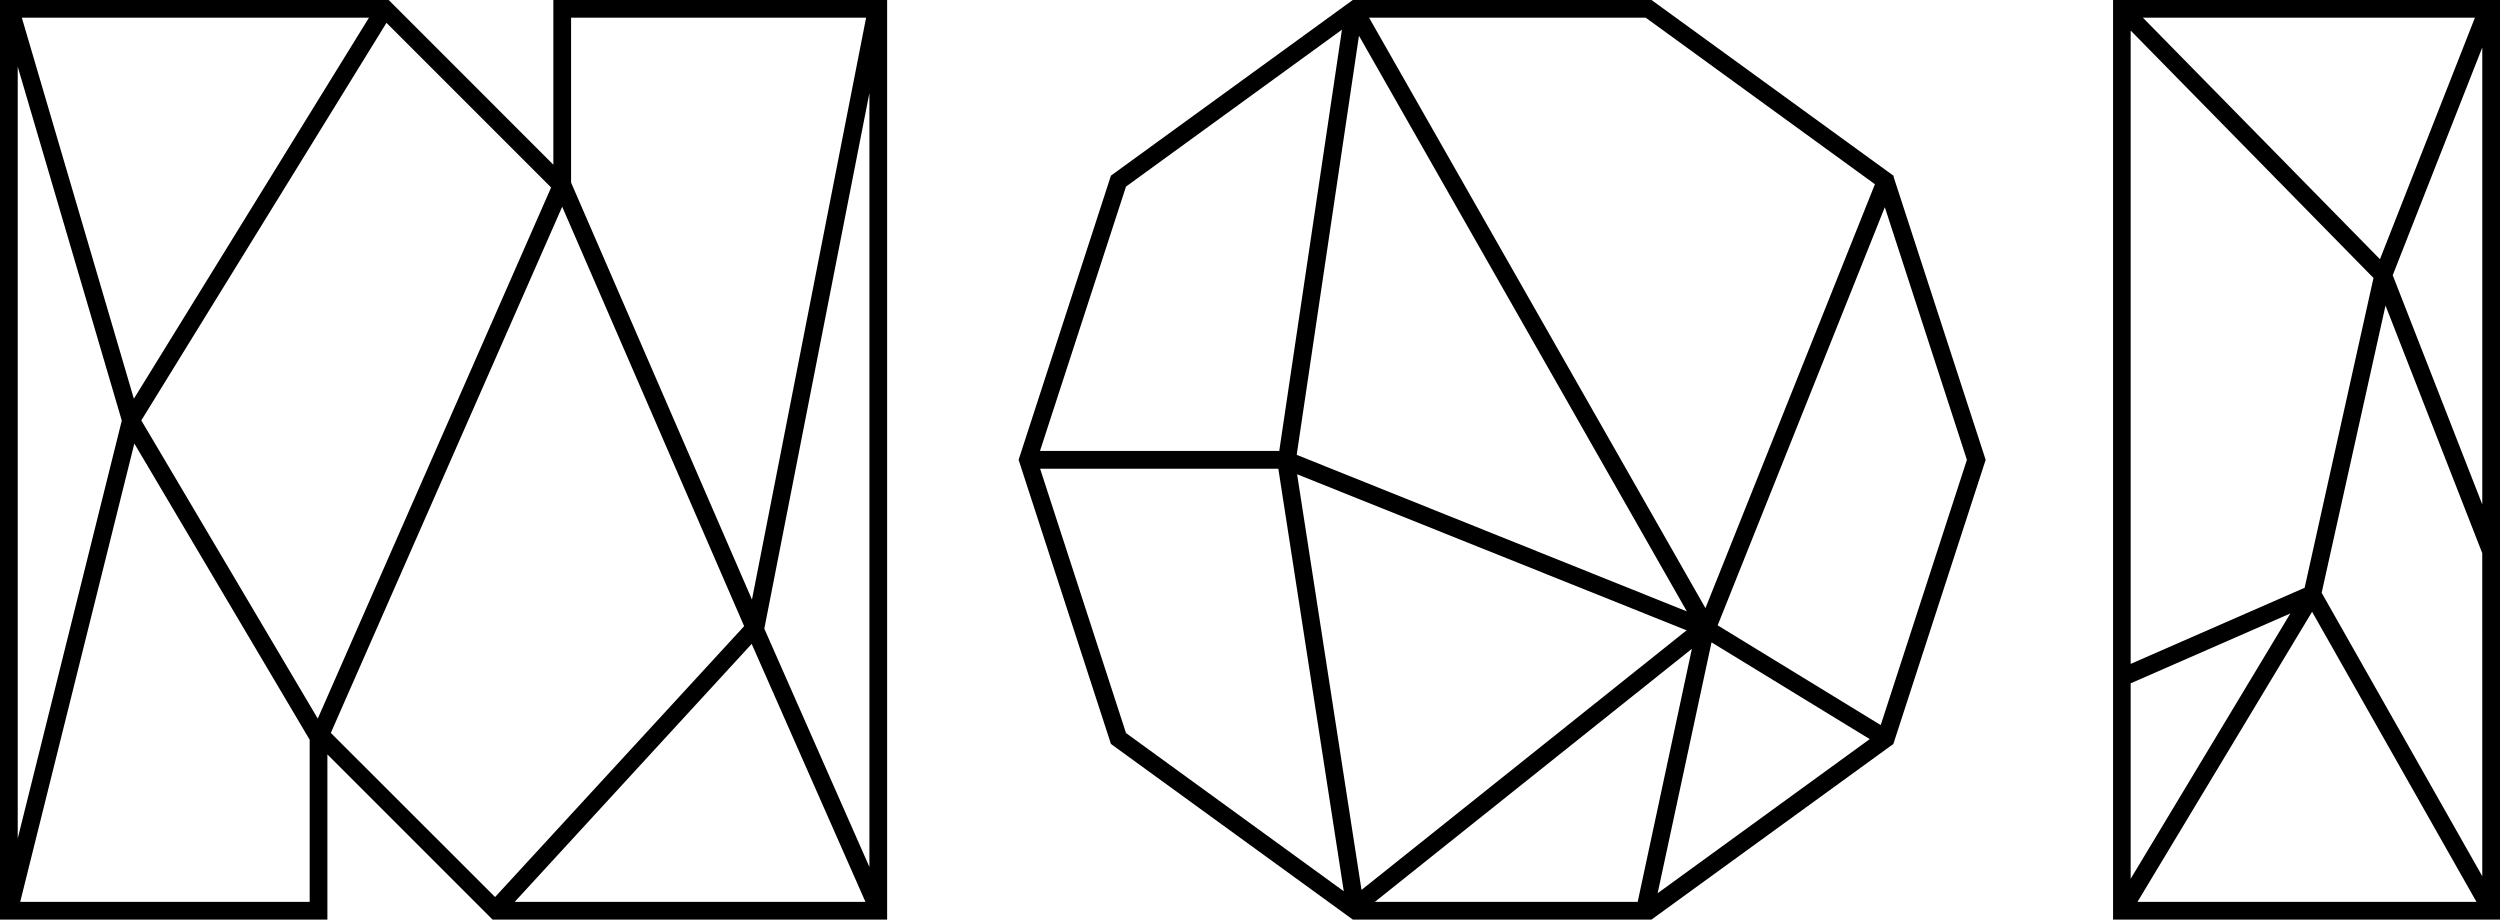
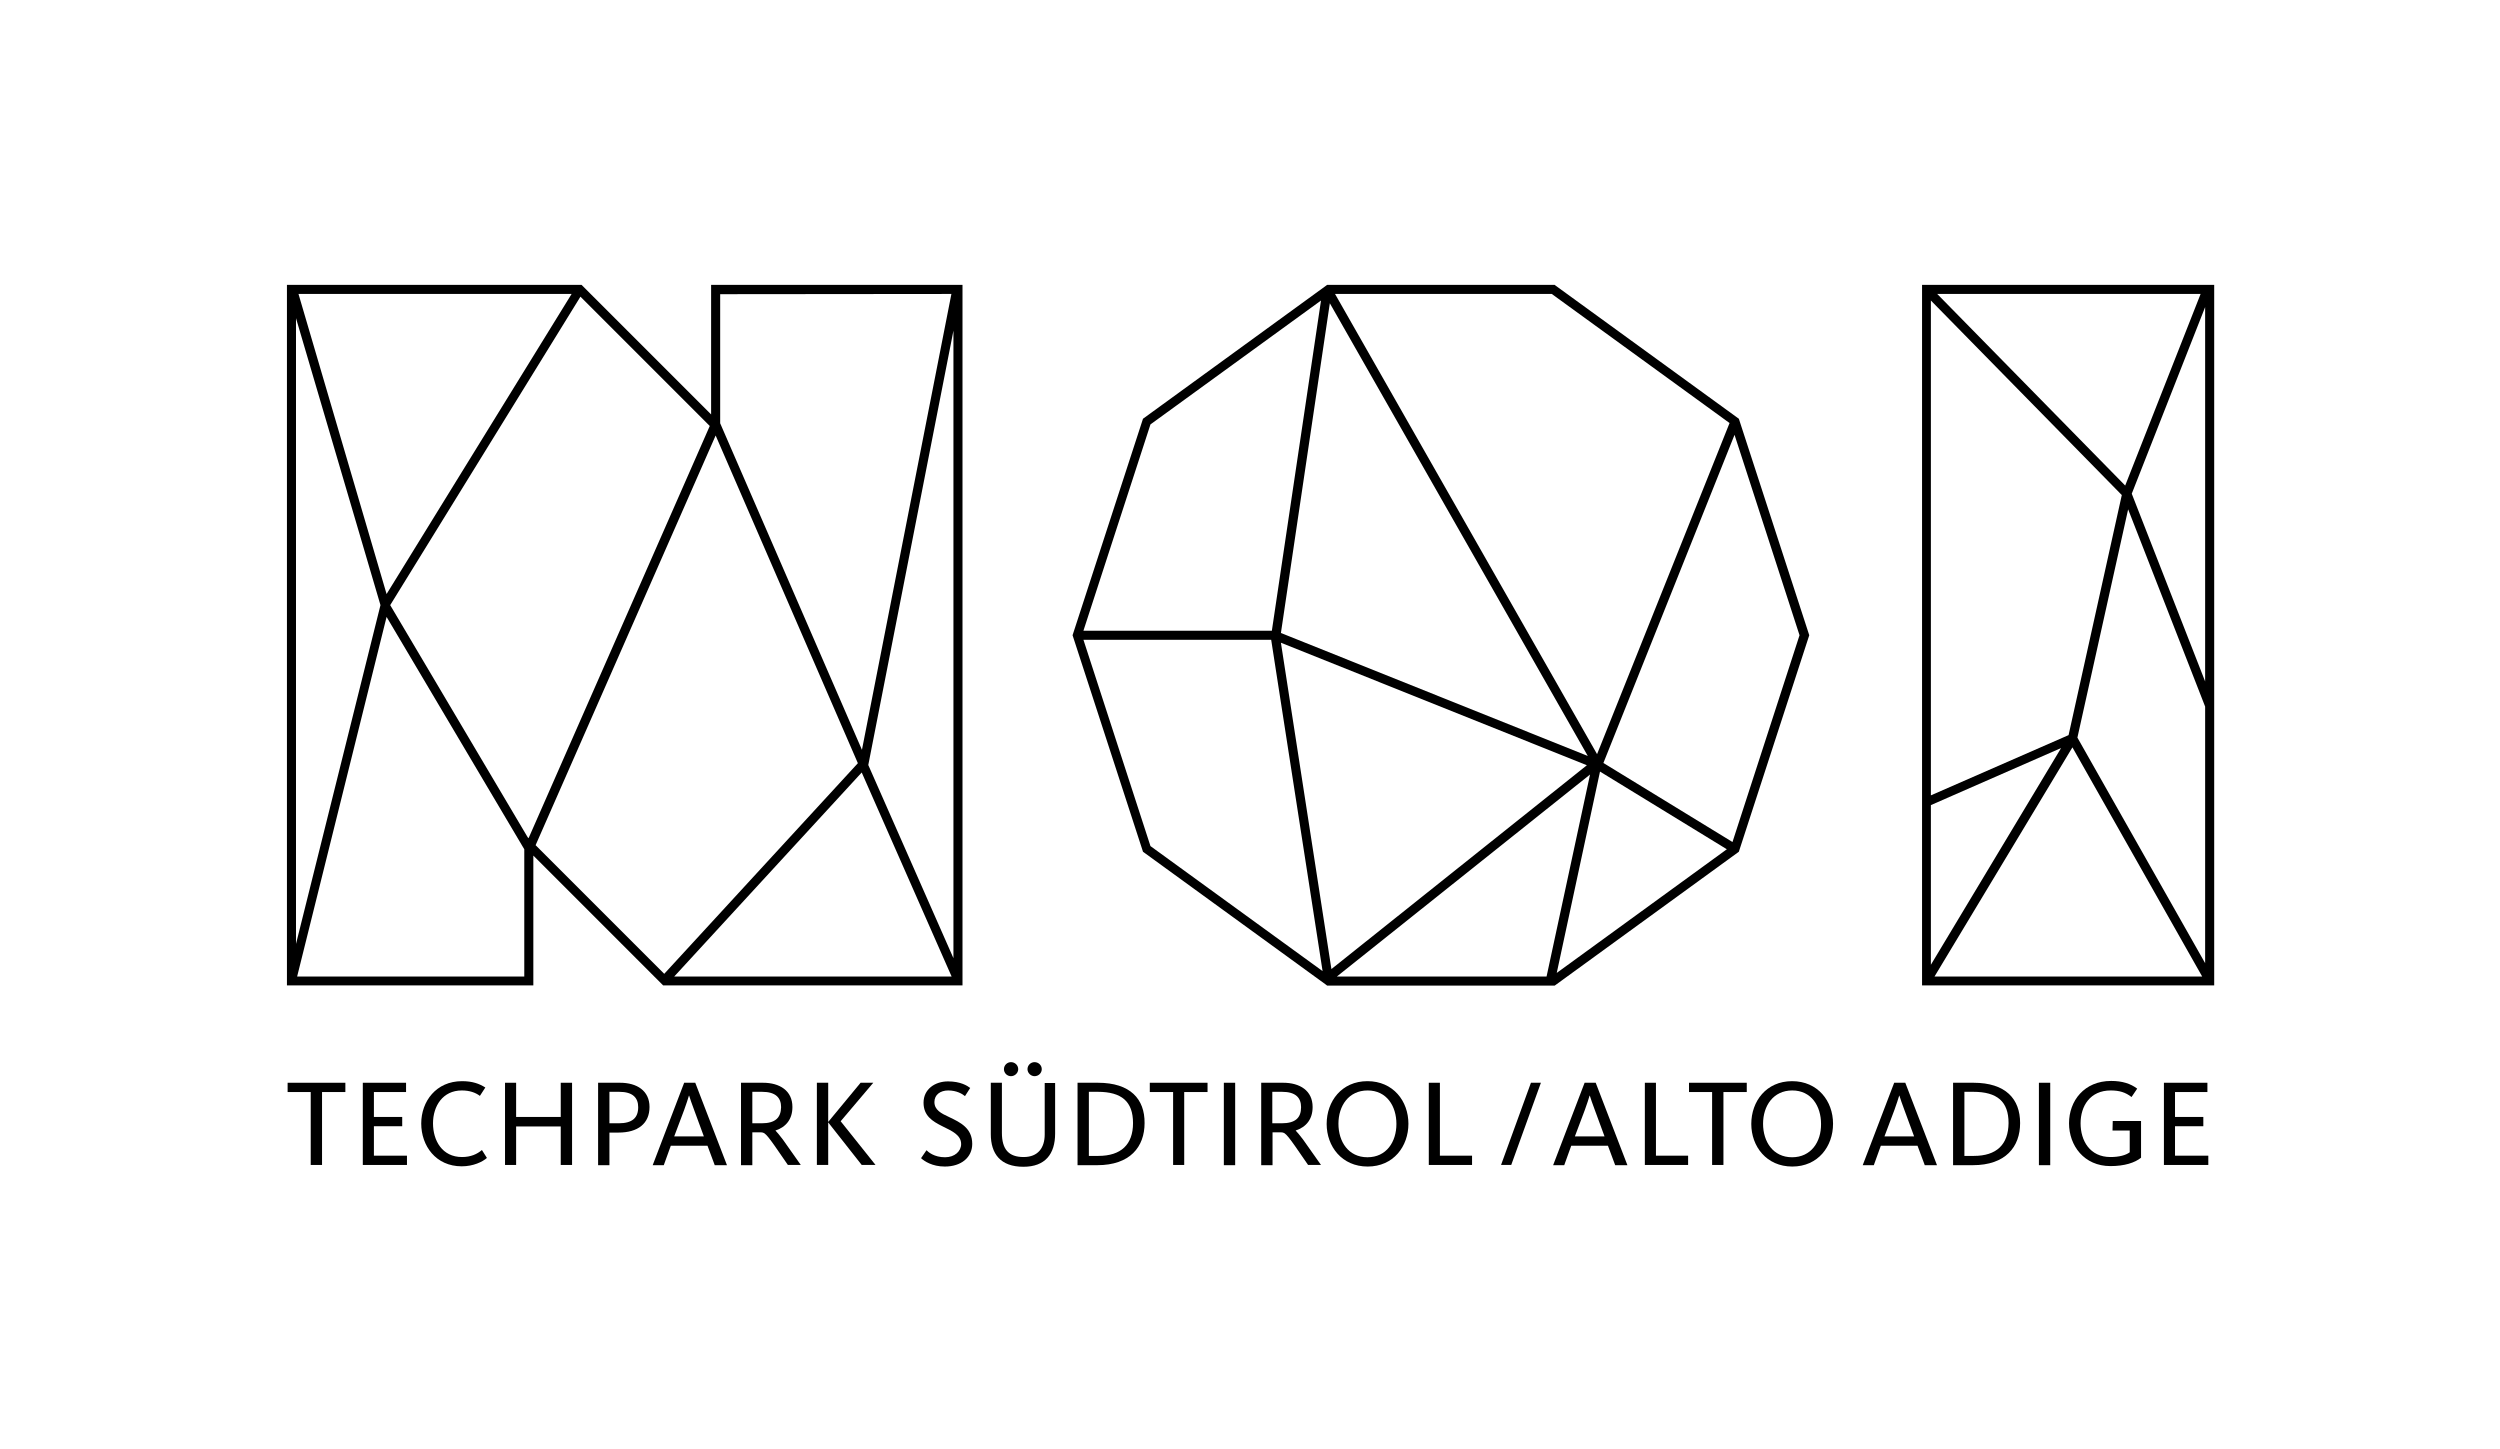
- <svg xmlns="http://www.w3.org/2000/svg" id="Ebene_1" data-name="Ebene 1" viewBox="0 0 846.38 311.33">
-   <path d="M110.84,255.42l55.92,55.92H300.34V0h-113V55.77L131.58,0H0V311.34H110.84Zm63.41,49.92L254.48,218,293,305.34Zm120.09-11.82-35.58-80.67L294.34,31.49ZM293.22,6,254.58,203,193.34,61.82V6ZM190.33,70l61.6,142L167.61,303.7,112,248.14ZM124.91,6,45.32,135,7.39,6ZM6,22.58,41.23,142.41,6,283.88Zm98.84,282.76h-98L45.48,150.17l59.36,100.28Zm-57-163,83-134.6,55.74,55.74-79,179.81Z" transform="translate(0 -0.01)" />
-   <path d="M641,59.47,559.11,0H458L376.11,59.47l-31.26,96.21,31.26,96.2L458,311.34H559.11L641,251.88l31.25-96.2-31-95.28ZM557.16,6l77.6,56.38L577.38,205.9,463.5,6Zm-97.08,6.11L571.09,207,439,154ZM381.21,63.18l73.11-53.12L433.09,152.68h-81Zm0,185-29.08-89.49h80.65l22.16,143.06Zm57.93-87.6L571,213.41,460.94,301.29Zm115.3,144.77h-89l107.35-85.69Zm6.76-2.94,18.24-84.93L633,250.24Zm75.52-56.92-55.2-33.77L638.11,70.16l27.79,85.52Z" transform="translate(0 -0.01)" />
-   <path d="M846.38,0h-131V311.34h131Zm-8.49,6L805.74,87.77,725.48,6ZM721.34,10.35l82.21,83.77L780.24,199l-58.9,25.77Zm0,221,54.07-23.66-54.07,89.84Zm2.3,74,59.12-98.22,55.66,98.22Zm116.74-8.7L786,200.7l21.62-97.25,32.75,83.82Zm0-125.86-30.32-77.6,30.32-77.11Z" transform="translate(0 -0.01)" />
+ <svg xmlns="http://www.w3.org/2000/svg" version="1.1" id="Layer_1" x="0px" y="0px" viewBox="0 0 1103.9 639.5" style="enable-background:new 0 0 1103.9 639.5;" xml:space="preserve">
+   <style type="text/css">
+ 	.st0{display:none;}
+ 	.st1{display:inline;fill:#101416;}
+ 	.st2{font-family:'KievitOT-Regular';}
+ 	.st3{font-size:11.774px;}
+ 	.st4{display:inline;}
+ 	.st5{fill:#9EDBF5;}
+ 	.st6{fill:#101416;}
+ </style>
+   <g id="Ebene_1">
+     <path d="M235.5,377.8l57.3,57.3H425V125.8H314V183l-57.2-57.2H126.7v309.3h108.8V377.8z M297.7,431.2l82.8-90.1l39.7,90.1H297.7z    M421,423.1l-37.6-85.3L421,146V423.1z M420.1,129.8l-39.5,201.3L318,186.9v-57L420.1,129.8L420.1,129.8z M316,192.3L378.8,337   l-85.5,93l-56.8-56.8L316,192.3z M252.4,129.8l-81.7,132.5l-38.9-132.5L252.4,129.8L252.4,129.8z M130.7,140.5L168,267.2   l-37.3,149.6V140.5z M231.5,431.2H131.2l39.5-158.8L231.5,375V431.2z M233,369.7l-60.7-102.5l84-136.2l57.1,57.1l-80,182L233,369.7   z" />
+     <path d="M686.5,435.2l81.3-59.1l30.9-95l0.2-0.6l-30.9-95l-0.2-0.6L687,126.2l-0.5-0.4H586l-81.3,59.1l-31.1,95.6l31.1,95.6   l80.8,58.7l0.5,0.4H686.5z M682.9,431.2h-92.6L702.1,342L682.9,431.2z M687.4,429.6l19.1-88.9l56,34.3L687.4,429.6z M794.6,280.5   L765,371.8l-57-34.9L765.9,192L794.6,280.5z M685.2,129.8l78.5,57L705.2,333L589.5,129.8H685.2z M587.2,133.9l113.9,199.9   l-135.5-54.3L587.2,133.9z M508,187.4l75.3-54.7l-21.7,145.8h-83.2L508,187.4z M508,373.6l-29.6-91.1h82.9L584,428.8L508,373.6z    M565.6,283.8l135.1,54.1l-112.8,90L565.6,283.8z" />
+     <path d="M977.7,125.8h-129v309.3h129V125.8z M971.7,129.8l-33.3,84.6l-83-84.6L971.7,129.8L971.7,129.8z M852.6,132.7l84.3,85.9   l-23.5,106l-60.8,26.6V132.7z M852.6,355.5l57.5-25.2L852.6,426V355.5z M854.2,431.2L915.1,330l57.3,101.2H854.2z M973.7,425.3   l-56.4-99.6l22.4-100.8l34,87.1V425.3z M973.7,300.9L941.3,218l32.4-82.4V300.9z" />
+     <polygon points="165.1,497.3 177.6,497.3 177.6,493.2 165.1,493.2 165.1,482.2 179.3,482.2 179.3,478.1 160.2,478.1 160.2,514.4    179.7,514.4 179.7,510.3 165.1,510.3  " />
+     <polygon points="385.6,478.1 380,478.1 365.7,495.4 365.7,478.1 360.7,478.1 360.7,514.4 365.7,514.4 365.7,495.6 380.5,514.4    386.6,514.4 371.2,495.1  " />
+     <polygon points="507.7,482.2 518,482.2 518,514.4 522.9,514.4 522.9,482.2 533.2,482.2 533.2,478.1 507.7,478.1  " />
+     <rect x="540.4" y="478.1" width="5" height="36.4" />
+     <rect x="900.3" y="478.1" width="5" height="36.4" />
+     <polygon points="745.8,482.2 756,482.2 756,514.4 761,514.4 761,482.2 771.3,482.2 771.3,478.1 745.8,478.1  " />
+     <polygon points="127,482.2 137.2,482.2 137.2,514.4 142.2,514.4 142.2,482.2 152.5,482.2 152.5,478.1 127,478.1  " />
+     <polygon points="247.6,493.2 227.9,493.2 227.9,478.1 223,478.1 223,514.4 227.9,514.4 227.9,497.4 247.6,497.4 247.6,514.4    252.6,514.4 252.6,478.1 247.6,478.1  " />
+     <path d="M204,510.9c-8.7,0-12.8-7.2-12.8-14.9c0-7.6,4.3-14.5,12.7-14.5c3.4,0,6,0.9,8,2.4l2.4-3.7c-2.7-1.7-5.7-2.8-10.3-2.8   c-11.4,0-18,8.9-18,18.7c0,9.8,6.4,18.9,17.9,18.9c5.1,0,9.2-2,11.1-3.7l-2.2-3.5C210.7,509.6,207.9,510.9,204,510.9" />
+     <path d="M273.8,478.1h-9.7v36.4h5v-14.4h4c8.6,0,13.7-4,13.7-11.3C286.8,481.6,281.2,478.1,273.8,478.1 M273.2,496h-4.1v-13.9h4.3   c6.1,0,8.4,2.7,8.4,6.8C281.8,493.6,279.2,496,273.2,496" />
+     <path d="M302.1,478.1l-13.9,36.4h4.9l3.1-8.6h16.2l3.2,8.6h5.4l-14-36.4H302.1z M297.7,501.8l4.4-11.7c1-2.8,1.6-4.6,2.1-6.3h0.1   c0.5,1.5,1,3.2,2.2,6.3l4.3,11.7H297.7z" />
+     <path d="M342.4,499.2c4.8-1.6,7.5-5.1,7.5-10.4c0-7.2-5.6-10.7-13-10.7h-9.7v36.4h5V500c0,0,3,0,3.8,0c0.9,0,1.2,0.3,1.5,0.4   c1,0.7,2.2,2.2,4.6,5.6l5.8,8.4h5.7l-7.9-11.2C344.1,501.1,343.1,499.9,342.4,499.2 M336.3,496h-4.1v-13.9h4.3   c6.1,0,8.4,2.7,8.4,6.8C344.8,493.6,342.3,496,336.3,496" />
+     <path d="M419.2,493.3c-3.7-1.7-6.6-3.2-6.6-6.7c0-3.2,2.6-5.1,6.1-5.1c3.7,0,6.2,1.5,7.4,2.5l2.3-3.6c-1.3-1-4.3-2.9-9.8-2.9   c-5.7,0-10.8,3.4-10.8,9.4c0,5.8,3.9,8.2,8.3,10.4c4.2,2.1,8.3,3.8,8.3,7.9c0,3.1-2.8,5.8-7.1,5.8c-4.8,0-7.4-2.3-8.2-3.1l-2.4,3.5   c1.4,1.3,4.9,3.7,10.5,3.7c7.3,0,12.1-4.1,12.1-10C429.3,498.1,424,495.6,419.2,493.3" />
+     <path d="M446.4,475.2c1.7,0,3.2-1.4,3.2-3.1s-1.4-3.1-3.2-3.1c-1.7,0-3.1,1.4-3.1,3.1C443.3,473.8,444.7,475.2,446.4,475.2" />
+     <path d="M456.8,475.2c1.8,0,3.2-1.4,3.2-3.1s-1.4-3.1-3.2-3.1c-1.7,0-3.1,1.4-3.1,3.1C453.7,473.8,455.2,475.2,456.8,475.2" />
+     <path d="M461.3,500.9c0,6-3,10-9.3,10c-6.6,0-9.6-3.4-9.6-10.7v-22.1h-4.9v22.7c0,8.7,4.3,14.4,14.4,14.4c9.6,0,14-5.6,14-14.7   v-22.3h-4.6V500.9z" />
+     <path d="M484.8,478.1h-9v36.4h8.7c14.5,0,20.9-8.1,20.9-18.6C505.5,485.3,499.1,478.1,484.8,478.1 M485,510.4h-4.2v-28.3h3.9   c10.6,0,15.6,4.3,15.6,13.8S495,510.4,485,510.4" />
+     <path d="M572.1,499.2c4.8-1.6,7.5-5.1,7.5-10.4c0-7.2-5.6-10.7-13-10.7h-9.7v36.4h5V500c0,0,3,0,3.8,0c0.9,0,1.2,0.3,1.5,0.4   c1,0.7,2.2,2.2,4.6,5.6l5.8,8.4h5.7l-7.9-11.2C573.8,501.1,572.8,499.9,572.1,499.2 M565.9,496h-4.1v-13.9h4.3   c6.1,0,8.4,2.7,8.4,6.8C574.5,493.6,572,496,565.9,496" />
+     <polygon points="731.2,478.1 726.3,478.1 726.3,514.4 745.4,514.4 745.4,510.3 731.2,510.3  " />
+     <path d="M699.7,478.1l-13.9,36.4h4.9l3.1-8.6H710l3.2,8.6h5.4l-14-36.4H699.7z M695.4,501.8l4.4-11.7c1-2.8,1.6-4.6,2.1-6.3h0.1   c0.5,1.5,1,3.2,2.2,6.3l4.3,11.7H695.4z" />
+     <path d="M603.8,477.4c-11.4,0-18,8.9-18,18.9c0,9.9,6.7,18.8,18.1,18.8c11.4,0,18-8.9,18-18.9C621.9,486.2,615.2,477.4,603.8,477.4    M603.8,511c-8.4,0-12.8-6.9-12.8-14.8s4.5-14.7,12.9-14.7s12.7,6.9,12.7,14.8C616.6,504.2,612.2,511,603.8,511" />
+     <polygon points="662.8,514.4 667.3,514.4 680.4,478.1 676,478.1  " />
+     <polygon points="635.8,478.1 630.9,478.1 630.9,514.4 650,514.4 650,510.3 635.8,510.3  " />
+     <path d="M871.4,478.1h-9v36.4h8.7c14.5,0,20.9-8.1,20.9-18.6C892,485.3,885.7,478.1,871.4,478.1 M871.6,510.4h-4.2v-28.3h3.9   c10.6,0,15.6,4.3,15.6,13.8C886.8,505.4,881.6,510.4,871.6,510.4" />
+     <path d="M791.3,477.4c-11.4,0-18,8.9-18,18.9c0,9.9,6.7,18.8,18.1,18.8c11.4,0,18-8.9,18-18.9C809.4,486.2,802.7,477.4,791.3,477.4    M791.3,511c-8.4,0-12.8-6.9-12.8-14.8s4.5-14.7,12.9-14.7s12.7,6.9,12.7,14.8C804.2,504.2,799.7,511,791.3,511" />
+     <path d="M836.4,478.1l-13.9,36.4h4.9l3.1-8.6h16.2l3.2,8.6h5.4l-14-36.4H836.4z M832.1,501.8l4.4-11.7c1-2.8,1.6-4.6,2.1-6.3h0.1   c0.5,1.5,1,3.2,2.2,6.3l4.3,11.7H832.1z" />
+     <polygon points="960.4,510.3 960.4,497.3 972.9,497.3 972.9,493.2 960.4,493.2 960.4,482.2 974.7,482.2 974.7,478.1 955.5,478.1    955.5,514.4 975.1,514.4 975.1,510.3  " />
+     <path d="M932.8,499.2h7.6v9.6c-1.7,1.3-4.7,2.1-8.5,2.1c-9.1,0-13.2-7.2-13.2-14.9c0-7.6,4.2-14.5,13.3-14.5c3.8,0,6.5,0.8,9.2,2.9   l2.5-3.7c-2.9-2.2-6.6-3.4-11.5-3.4c-11.9,0-18.6,8.8-18.6,18.7c0,9.8,6.6,18.9,18.3,18.9c6.2,0,10.8-1.5,13.5-3.7V495h-12.5   L932.8,499.2L932.8,499.2z" />
+   </g>
+   <g id="Schutzzone" class="st0">
+     <polygon class="st1" points="1038.8,260.7 1037.3,261.2 1037.1,260.5 1039,259.9 1039.7,259.9 1039.7,267.7 1038.8,267.7  " />
+     <text transform="matrix(1 0 0 1 1040.856 267.7285)" class="st1 st2 st3"> </text>
+     <text transform="matrix(1 0 0 1 1042.327 267.7285)" class="st1 st2 st3">i</text>
+     <g class="st4">
+       <rect x="978.2" y="243.5" class="st5" width="125.7" height="39.6" />
+       <rect x="0.7" y="243.5" class="st5" width="125.7" height="39.6" />
+       <polygon class="st6" points="61.3,260.7 59.8,261.2 59.6,260.5 61.5,259.9 62.2,259.9 62.2,267.7 61.3,267.7   " />
+       <text transform="matrix(1 0 0 1 63.3613 267.7285)" class="st6 st2 st3"> </text>
+       <text transform="matrix(1 0 0 1 64.8335 267.7285)" class="st6 st2 st3">i</text>
+       <rect x="610.1" y="0.4" class="st5" width="39.6" height="125.7" />
+       <polygon class="st6" points="627.4,65.5 627.9,67 627.1,67.2 626.5,65.3 626.5,64.6 634.4,64.6 634.4,65.5   " />
+       <text transform="matrix(0 -1 1 0 634.394 63.425)" class="st6 st2 st3"> </text>
+       <text transform="matrix(0 -1 1 0 634.394 61.9533)" class="st6 st2 st3">i</text>
+       <rect x="610.1" y="514.1" class="st5" width="39.6" height="125.7" />
+       <polygon class="st6" points="627.4,579.2 627.9,580.7 627.1,580.9 626.5,579 626.5,578.3 634.4,578.3 634.4,579.2   " />
+       <text transform="matrix(0 -1 1 0 634.394 577.1594)" class="st6 st2 st3"> </text>
+       <text transform="matrix(0 -1 1 0 634.395 575.6926)" class="st6 st2 st3">i</text>
+       <rect x="297.4" y="435.8" class="st5" width="57" height="41.9" />
+       <path class="st6" d="M318.6,454.2l-1.5,0.5l-0.2-0.7l1.9-0.6h0.7v7.8h-0.9V454.2z M324.3,452.7h0.8l-3.7,10.4h-0.8L324.3,452.7z     M325.9,461.3l0.1-0.8c0.1,0,0.5,0.1,1,0.1c1.4,0,2.2-0.6,2.2-1.7c0-1.2-1.1-1.6-2.5-1.6v-0.6c1.2,0,2.3-0.6,2.3-1.6    c0-0.6-0.5-1-1.3-1s-1.2,0.2-1.6,0.6l-0.4-0.6c0.4-0.4,1.1-0.8,2.1-0.8c1.4,0,2.1,0.8,2.1,1.8s-0.8,1.6-1.7,1.9l0,0    c1,0.1,2,0.9,2,2c0,1.6-1.3,2.5-3.1,2.5C326.4,461.4,326,461.3,325.9,461.3z" />
+       <text transform="matrix(1 0 0 1 330.8476 461.2119)" class="st6 st2 st3"> </text>
+       <text transform="matrix(1 0 0 1 332.3198 461.2119)" class="st6 st2 st3">i</text>
+     </g>
+   </g>
</svg>
